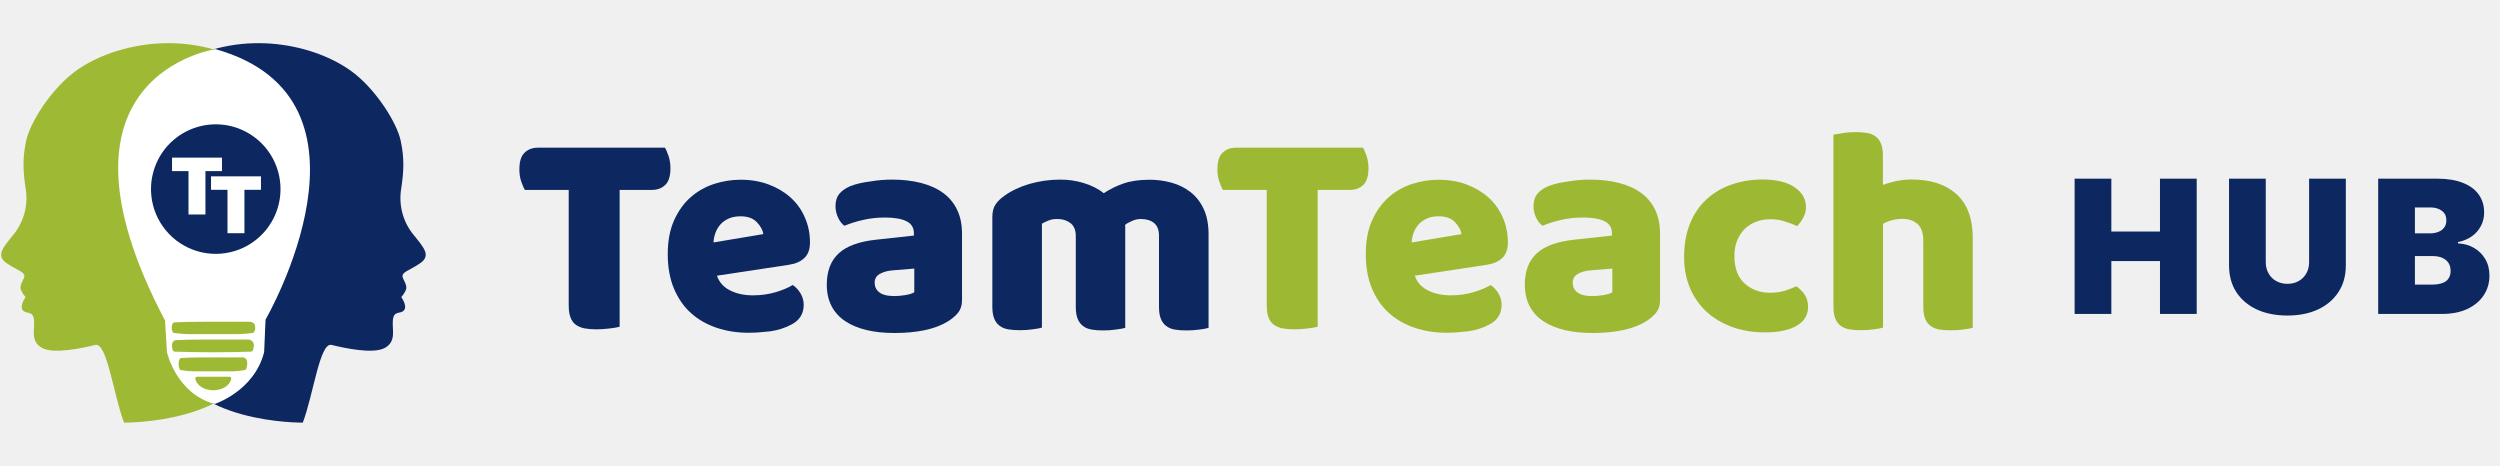
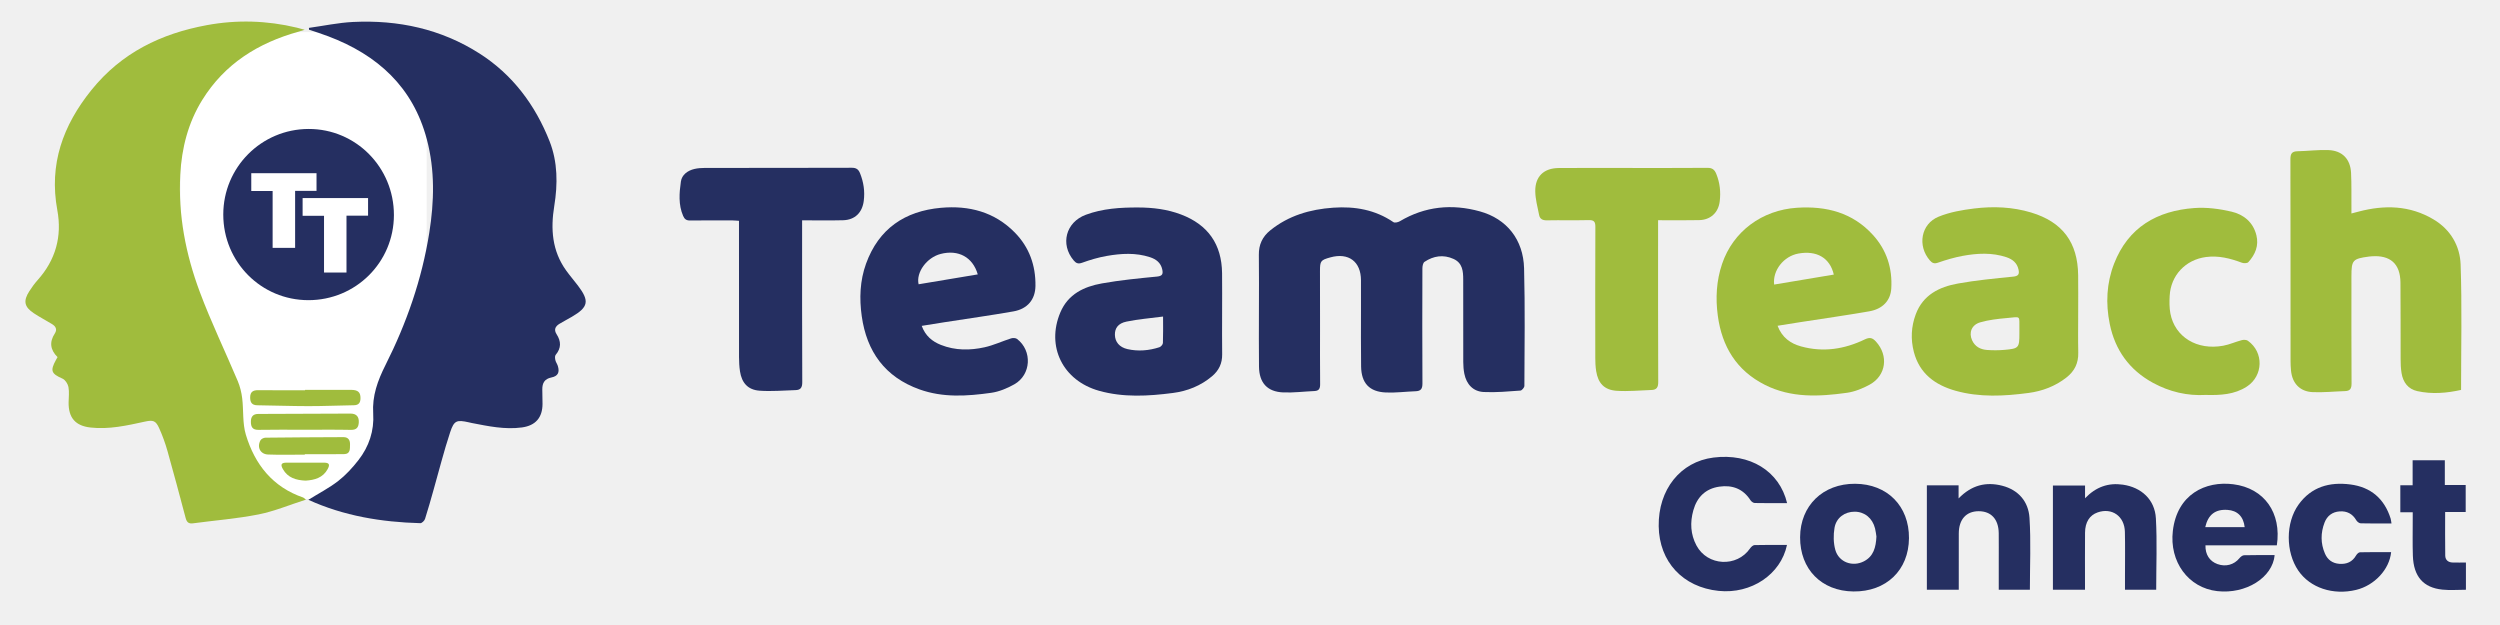
- <svg xmlns="http://www.w3.org/2000/svg" width="215" height="40" viewBox="0 0 215 40" fill="none">
-   <path fill-rule="evenodd" clip-rule="evenodd" d="M14.42 30.288C14.689 24.423 11.946 22.864 11.112 18.54C10.278 14.217 10.58 7.771 16.095 5.101C21.61 2.431 27.62 4.034 30.524 6.355C32.425 7.872 34.127 10.562 34.456 12.089C34.785 13.616 34.728 14.71 34.51 16.185C34.388 16.885 34.417 17.603 34.596 18.29C34.775 18.978 35.099 19.619 35.547 20.171C36.477 21.319 37.076 21.975 36.148 22.628C35.22 23.282 34.401 23.393 34.664 23.94C34.926 24.487 35.045 24.72 34.849 25.059C34.758 25.237 34.644 25.404 34.51 25.553C34.51 25.553 35.045 26.281 34.758 26.667C34.471 27.053 33.887 26.667 33.79 27.491C33.694 28.315 34.129 29.33 33.112 29.911C32.095 30.493 29.532 29.911 28.515 29.664C27.498 29.416 26.961 33.93 26.041 36.345C26.041 36.345 16.038 36.486 14.412 30.29" fill="#0D2860" />
-   <path fill-rule="evenodd" clip-rule="evenodd" d="M22.29 30.288C22.023 24.423 24.764 22.864 25.598 18.54C26.432 14.217 26.133 7.771 20.615 5.101C15.098 2.431 9.09 4.034 6.186 6.355C4.285 7.872 2.583 10.562 2.254 12.089C1.925 13.616 1.982 14.71 2.2 16.185C2.322 16.885 2.293 17.603 2.114 18.29C1.935 18.978 1.611 19.619 1.163 20.171C0.235 21.319 -0.366 21.975 0.562 22.628C1.49 23.282 2.309 23.393 2.046 23.94C1.784 24.487 1.668 24.72 1.861 25.059C1.952 25.237 2.066 25.404 2.2 25.553C2.2 25.553 1.668 26.281 1.952 26.667C2.237 27.053 2.823 26.667 2.92 27.491C3.016 28.315 2.581 29.33 3.598 29.911C4.615 30.493 7.178 29.911 8.195 29.664C9.212 29.416 9.748 33.93 10.669 36.345C10.669 36.345 20.672 36.486 22.298 30.29" fill="#9EB934" />
-   <path fill-rule="evenodd" clip-rule="evenodd" d="M18.522 4.23C18.522 4.23 3.063 6.457 14.192 27.563L14.358 30.285C14.358 30.285 15.155 33.871 18.468 34.739C18.468 34.739 21.862 33.645 22.716 30.285L22.837 27.484C22.837 27.484 33.83 8.521 18.522 4.222" fill="white" />
-   <path d="M14.994 28.637C15.568 28.714 16.147 28.748 16.726 28.738H17.532C17.802 28.738 18.079 28.738 18.349 28.738C18.619 28.738 18.898 28.738 19.165 28.738H19.974C20.553 28.748 21.132 28.714 21.706 28.637C21.758 28.632 21.806 28.609 21.842 28.573C21.913 28.459 21.95 28.328 21.95 28.194C21.95 28.06 21.913 27.929 21.842 27.815C21.836 27.805 21.828 27.797 21.818 27.791C21.725 27.733 21.623 27.693 21.516 27.672C21.487 27.668 21.458 27.668 21.429 27.672C21.125 27.672 20.798 27.672 20.439 27.672H18.992H17.542C16.511 27.672 15.741 27.684 15.046 27.719C15.013 27.718 14.98 27.724 14.949 27.737C14.919 27.749 14.891 27.767 14.868 27.791C14.8 27.911 14.764 28.048 14.764 28.186C14.764 28.325 14.8 28.462 14.868 28.582C14.904 28.622 14.955 28.647 15.009 28.652" fill="#9EB934" />
-   <path d="M14.88 30.151C14.902 30.181 14.93 30.205 14.964 30.221C14.997 30.237 15.034 30.245 15.07 30.243C16.06 30.275 17.171 30.295 18.309 30.295C19.447 30.295 20.566 30.275 21.545 30.243C21.583 30.245 21.621 30.238 21.655 30.221C21.689 30.204 21.718 30.178 21.738 30.146C21.776 30.055 21.951 29.582 21.694 29.34C21.602 29.261 21.488 29.213 21.367 29.201H21.32C21.026 29.201 20.709 29.201 20.353 29.201H18.953H17.547C16.558 29.201 15.815 29.216 15.135 29.251C15.092 29.252 15.051 29.263 15.014 29.283C14.652 29.471 14.816 30.025 14.88 30.161" fill="#9EB934" />
-   <path d="M20.937 30.735C20.92 30.733 20.904 30.733 20.887 30.735C20.64 30.735 20.363 30.735 20.058 30.735C19.663 30.735 19.254 30.735 18.858 30.735H17.656C16.802 30.735 16.172 30.75 15.59 30.787C15.561 30.788 15.533 30.796 15.507 30.811C15.482 30.825 15.46 30.845 15.444 30.869C15.33 31.151 15.33 31.466 15.444 31.747C15.456 31.768 15.472 31.786 15.492 31.799C15.512 31.812 15.534 31.821 15.558 31.824C16.031 31.908 16.511 31.945 16.99 31.933H17.644C17.861 31.933 18.087 31.933 18.307 31.933C18.527 31.933 18.75 31.933 18.967 31.933H19.623C20.102 31.945 20.581 31.908 21.053 31.824C21.08 31.82 21.105 31.81 21.126 31.794C21.148 31.778 21.165 31.757 21.177 31.733C21.221 31.616 21.345 31.136 21.177 30.891C21.121 30.816 21.039 30.765 20.947 30.748" fill="#9EB934" />
-   <path d="M19.737 32.401H16.948C16.925 32.401 16.901 32.406 16.88 32.416C16.858 32.427 16.84 32.442 16.825 32.46C16.81 32.479 16.8 32.501 16.795 32.524C16.79 32.547 16.791 32.571 16.797 32.594C16.971 33.262 17.698 33.561 18.341 33.561C18.985 33.561 19.715 33.262 19.885 32.594C19.891 32.571 19.892 32.547 19.887 32.524C19.883 32.501 19.873 32.479 19.859 32.461C19.844 32.442 19.826 32.427 19.805 32.416C19.784 32.406 19.76 32.401 19.737 32.401Z" fill="#9EB934" />
-   <path fill-rule="evenodd" clip-rule="evenodd" d="M21.152 11.334C22.127 11.848 22.927 12.639 23.452 13.608C23.977 14.576 24.203 15.679 24.101 16.776C23.999 17.873 23.575 18.915 22.881 19.771C22.187 20.626 21.255 21.257 20.203 21.583C19.151 21.909 18.026 21.916 16.97 21.602C15.914 21.288 14.975 20.669 14.271 19.821C13.567 18.974 13.13 17.937 13.016 16.841C12.902 15.745 13.114 14.64 13.628 13.665C14.317 12.359 15.497 11.379 16.908 10.942C18.318 10.505 19.845 10.646 21.152 11.334" fill="#0D2860" />
-   <path d="M19.091 13.556V14.715H17.668V18.446H16.211V14.715H14.796V13.556H19.091Z" fill="white" />
-   <path d="M22.444 15.165V16.323H21.021V20.055H19.564V16.323H18.148V15.165H22.444Z" fill="white" />
-   <path d="M45.142 16.332C45.026 16.142 44.92 15.889 44.814 15.573C44.709 15.256 44.667 14.908 44.667 14.559C44.667 13.895 44.814 13.42 45.11 13.135C45.405 12.85 45.785 12.702 46.25 12.702H57.184C57.3 12.892 57.405 13.145 57.511 13.462C57.616 13.789 57.658 14.127 57.658 14.475C57.658 15.14 57.511 15.615 57.215 15.9C56.92 16.185 56.54 16.332 56.075 16.332H53.289V28.1C53.11 28.153 52.814 28.206 52.424 28.248C52.033 28.3 51.643 28.322 51.263 28.322C50.883 28.322 50.535 28.29 50.25 28.237C49.954 28.174 49.711 28.068 49.511 27.921C49.31 27.773 49.163 27.562 49.057 27.287C48.952 27.013 48.909 26.665 48.909 26.221V16.332H45.142V16.332Z" fill="#0D2861" />
-   <path d="M64.392 28.618C63.41 28.618 62.492 28.48 61.648 28.195C60.803 27.91 60.065 27.499 59.442 26.939C58.809 26.38 58.323 25.673 57.965 24.829C57.606 23.984 57.426 22.982 57.426 21.852C57.426 20.734 57.606 19.773 57.965 18.961C58.323 18.159 58.798 17.494 59.379 16.977C59.959 16.459 60.635 16.079 61.384 15.826C62.133 15.584 62.904 15.457 63.695 15.457C64.582 15.457 65.384 15.594 66.112 15.868C66.84 16.143 67.463 16.512 67.991 16.987C68.518 17.462 68.93 18.032 69.215 18.697C69.51 19.362 69.658 20.079 69.658 20.86C69.658 21.441 69.5 21.874 69.183 22.18C68.867 22.486 68.423 22.686 67.853 22.771L61.658 23.71C61.848 24.269 62.218 24.692 62.788 24.977C63.358 25.261 64.012 25.399 64.74 25.399C65.426 25.399 66.07 25.314 66.682 25.135C67.294 24.955 67.79 24.744 68.17 24.512C68.434 24.681 68.666 24.924 68.846 25.23C69.025 25.536 69.12 25.863 69.12 26.201C69.12 26.971 68.772 27.541 68.065 27.91C67.526 28.195 66.925 28.396 66.26 28.491C65.606 28.565 64.983 28.618 64.392 28.618ZM63.695 18.602C63.294 18.602 62.946 18.665 62.65 18.802C62.355 18.94 62.123 19.108 61.933 19.33C61.753 19.541 61.616 19.784 61.521 20.048C61.426 20.312 61.373 20.576 61.363 20.85L65.648 20.132C65.595 19.794 65.415 19.457 65.099 19.119C64.772 18.771 64.307 18.602 63.695 18.602Z" fill="#0D2861" />
-   <path d="M76.729 15.446C77.637 15.446 78.45 15.541 79.199 15.731C79.938 15.921 80.582 16.206 81.099 16.586C81.626 16.966 82.027 17.451 82.312 18.042C82.597 18.633 82.734 19.319 82.734 20.121V25.831C82.734 26.274 82.608 26.633 82.376 26.918C82.133 27.203 81.848 27.435 81.51 27.646C80.423 28.311 78.893 28.638 76.919 28.638C76.033 28.638 75.231 28.554 74.524 28.385C73.817 28.216 73.204 27.963 72.698 27.625C72.191 27.288 71.79 26.855 71.516 26.327C71.241 25.799 71.104 25.187 71.104 24.491C71.104 23.319 71.442 22.422 72.128 21.789C72.814 21.156 73.88 20.776 75.315 20.617L78.597 20.259V20.079C78.597 19.583 78.386 19.235 77.954 19.024C77.531 18.813 76.909 18.707 76.107 18.707C75.474 18.707 74.851 18.77 74.249 18.908C73.648 19.045 73.109 19.214 72.624 19.414C72.402 19.267 72.223 19.024 72.075 18.718C71.927 18.401 71.853 18.074 71.853 17.736C71.853 17.293 71.959 16.945 72.17 16.681C72.381 16.417 72.698 16.195 73.13 16.005C73.616 15.815 74.186 15.689 74.851 15.604C75.516 15.488 76.138 15.446 76.729 15.446ZM76.93 25.462C77.215 25.462 77.531 25.43 77.869 25.377C78.207 25.314 78.471 25.24 78.629 25.134V23.098L76.824 23.245C76.349 23.277 75.969 23.383 75.674 23.551C75.368 23.72 75.22 23.974 75.22 24.311C75.22 24.649 75.347 24.923 75.611 25.134C75.874 25.346 76.307 25.462 76.93 25.462Z" fill="#0D2861" />
-   <path d="M91.188 15.446C91.874 15.446 92.55 15.541 93.204 15.742C93.858 15.942 94.439 16.227 94.924 16.617C95.431 16.28 95.99 15.995 96.613 15.784C97.236 15.562 97.995 15.457 98.882 15.457C99.515 15.457 100.138 15.541 100.75 15.71C101.362 15.879 101.9 16.143 102.375 16.512C102.85 16.881 103.23 17.356 103.515 17.968C103.8 18.57 103.937 19.309 103.937 20.174V28.195C103.768 28.248 103.505 28.301 103.146 28.343C102.787 28.396 102.417 28.417 102.027 28.417C101.658 28.417 101.33 28.396 101.035 28.343C100.739 28.29 100.497 28.195 100.296 28.037C100.096 27.889 99.937 27.678 99.832 27.414C99.726 27.15 99.674 26.813 99.674 26.38V20.29C99.674 19.784 99.536 19.414 99.251 19.182C98.966 18.95 98.586 18.834 98.101 18.834C97.869 18.834 97.615 18.887 97.352 19.003C97.088 19.119 96.887 19.224 96.75 19.351C96.771 19.414 96.771 19.478 96.771 19.541V19.71V28.195C96.592 28.248 96.317 28.301 95.959 28.343C95.6 28.396 95.23 28.417 94.871 28.417C94.502 28.417 94.175 28.396 93.879 28.343C93.584 28.29 93.341 28.195 93.141 28.037C92.94 27.889 92.782 27.678 92.676 27.414C92.571 27.15 92.518 26.813 92.518 26.38V20.29C92.518 19.784 92.36 19.414 92.054 19.182C91.748 18.95 91.378 18.834 90.935 18.834C90.629 18.834 90.376 18.876 90.154 18.971C89.932 19.066 89.753 19.151 89.605 19.235V28.174C89.436 28.227 89.172 28.28 88.814 28.322C88.455 28.375 88.085 28.396 87.695 28.396C87.326 28.396 86.998 28.375 86.703 28.322C86.407 28.269 86.165 28.174 85.964 28.016C85.763 27.868 85.605 27.657 85.5 27.393C85.394 27.129 85.341 26.791 85.341 26.359V18.665C85.341 18.211 85.436 17.842 85.626 17.567C85.816 17.293 86.08 17.04 86.418 16.808C86.988 16.396 87.695 16.069 88.539 15.815C89.383 15.573 90.27 15.446 91.188 15.446Z" fill="#0D2861" />
-   <path d="M105.172 16.332C105.056 16.142 104.95 15.889 104.845 15.573C104.739 15.256 104.697 14.908 104.697 14.559C104.697 13.895 104.845 13.42 105.14 13.135C105.436 12.85 105.816 12.702 106.28 12.702H117.214C117.33 12.892 117.436 13.145 117.541 13.462C117.647 13.789 117.689 14.127 117.689 14.475C117.689 15.14 117.541 15.615 117.246 15.9C116.95 16.185 116.57 16.332 116.106 16.332H113.32V28.1C113.14 28.153 112.845 28.206 112.454 28.248C112.064 28.3 111.673 28.322 111.293 28.322C110.913 28.322 110.565 28.29 110.28 28.237C109.985 28.174 109.742 28.068 109.541 27.921C109.341 27.773 109.193 27.562 109.088 27.287C108.982 27.013 108.94 26.665 108.94 26.221V16.332H105.172V16.332Z" fill="#9DB934" />
-   <path d="M124.422 28.618C123.441 28.618 122.523 28.48 121.678 28.195C120.834 27.91 120.095 27.499 119.472 26.939C118.839 26.38 118.354 25.673 117.995 24.829C117.636 23.984 117.457 22.982 117.457 21.852C117.457 20.734 117.636 19.773 117.995 18.961C118.354 18.159 118.829 17.494 119.409 16.977C119.99 16.459 120.665 16.079 121.414 15.826C122.164 15.584 122.934 15.457 123.715 15.457C124.602 15.457 125.414 15.594 126.132 15.868C126.86 16.143 127.483 16.512 128.011 16.987C128.538 17.462 128.95 18.032 129.235 18.697C129.53 19.362 129.678 20.079 129.678 20.86C129.678 21.441 129.52 21.874 129.203 22.18C128.887 22.486 128.443 22.686 127.873 22.771L121.678 23.71C121.858 24.269 122.238 24.692 122.808 24.977C123.377 25.261 124.032 25.399 124.76 25.399C125.446 25.399 126.09 25.314 126.702 25.135C127.314 24.955 127.81 24.744 128.19 24.512C128.454 24.681 128.686 24.924 128.865 25.23C129.045 25.536 129.14 25.863 129.14 26.201C129.14 26.971 128.792 27.541 128.084 27.91C127.546 28.195 126.945 28.396 126.28 28.491C125.636 28.565 125.013 28.618 124.422 28.618ZM123.726 18.602C123.325 18.602 122.976 18.665 122.691 18.802C122.396 18.94 122.164 19.108 121.974 19.33C121.794 19.541 121.657 19.784 121.562 20.048C121.467 20.312 121.414 20.576 121.404 20.85L125.689 20.132C125.636 19.794 125.457 19.457 125.14 19.119C124.813 18.771 124.348 18.602 123.726 18.602Z" fill="#9DB934" />
-   <path d="M136.76 15.446C137.667 15.446 138.48 15.541 139.229 15.731C139.968 15.921 140.612 16.206 141.129 16.586C141.657 16.966 142.058 17.451 142.343 18.042C142.628 18.633 142.765 19.319 142.765 20.121V25.831C142.765 26.274 142.638 26.633 142.406 26.918C142.163 27.203 141.878 27.435 141.541 27.646C140.454 28.311 138.923 28.638 136.95 28.638C136.063 28.638 135.261 28.554 134.554 28.385C133.847 28.216 133.235 27.963 132.728 27.625C132.222 27.288 131.821 26.855 131.546 26.327C131.272 25.799 131.135 25.187 131.135 24.491C131.135 23.319 131.472 22.422 132.158 21.789C132.844 21.156 133.91 20.776 135.346 20.617L138.628 20.259V20.079C138.628 19.583 138.417 19.235 137.984 19.024C137.562 18.813 136.939 18.707 136.137 18.707C135.504 18.707 134.881 18.77 134.28 18.908C133.678 19.045 133.129 19.214 132.654 19.414C132.433 19.267 132.253 19.024 132.106 18.718C131.958 18.401 131.884 18.074 131.884 17.736C131.884 17.293 131.989 16.945 132.201 16.681C132.412 16.417 132.728 16.195 133.161 16.005C133.646 15.815 134.216 15.689 134.881 15.604C135.546 15.488 136.169 15.446 136.76 15.446ZM136.96 25.462C137.245 25.462 137.562 25.43 137.9 25.377C138.237 25.314 138.501 25.24 138.659 25.134V23.098L136.855 23.245C136.38 23.277 136 23.383 135.704 23.551C135.398 23.72 135.251 23.974 135.251 24.311C135.251 24.649 135.377 24.923 135.641 25.134C135.905 25.346 136.338 25.462 136.96 25.462Z" fill="#9DB934" />
-   <path d="M152.253 18.855C151.831 18.855 151.44 18.919 151.06 19.056C150.68 19.193 150.364 19.393 150.079 19.657C149.804 19.921 149.583 20.248 149.414 20.639C149.245 21.029 149.161 21.483 149.161 22.011C149.161 23.066 149.456 23.858 150.047 24.386C150.638 24.913 151.366 25.177 152.211 25.177C152.707 25.177 153.15 25.114 153.509 24.998C153.878 24.881 154.205 24.755 154.49 24.618C154.817 24.86 155.071 25.114 155.24 25.399C155.408 25.684 155.493 26.011 155.493 26.401C155.493 27.098 155.166 27.636 154.511 28.016C153.857 28.396 152.96 28.586 151.799 28.586C150.744 28.586 149.794 28.428 148.939 28.111C148.084 27.794 147.356 27.362 146.744 26.792C146.132 26.222 145.657 25.536 145.33 24.744C144.992 23.942 144.833 23.066 144.833 22.095C144.833 20.977 145.013 19.995 145.372 19.151C145.731 18.306 146.216 17.62 146.839 17.072C147.451 16.523 148.169 16.122 148.981 15.847C149.794 15.573 150.649 15.436 151.556 15.436C152.759 15.436 153.688 15.658 154.332 16.101C154.986 16.544 155.313 17.114 155.313 17.811C155.313 18.127 155.24 18.433 155.081 18.718C154.934 19.003 154.754 19.235 154.554 19.446C154.269 19.309 153.931 19.183 153.53 19.056C153.15 18.919 152.717 18.855 152.253 18.855Z" fill="#9DB934" />
-   <path d="M169.667 28.184C169.498 28.237 169.234 28.29 168.875 28.332C168.516 28.385 168.147 28.406 167.756 28.406C167.387 28.406 167.06 28.385 166.764 28.332C166.469 28.279 166.226 28.184 166.026 28.026C165.825 27.878 165.667 27.667 165.561 27.404C165.456 27.14 165.403 26.791 165.403 26.369V20.712C165.403 20.016 165.234 19.53 164.886 19.245C164.548 18.96 164.126 18.823 163.619 18.823C163.282 18.823 162.965 18.865 162.669 18.95C162.363 19.034 162.121 19.14 161.941 19.256V28.174C161.772 28.227 161.509 28.279 161.15 28.322C160.791 28.375 160.421 28.396 160.031 28.396C159.662 28.396 159.334 28.375 159.039 28.322C158.743 28.269 158.501 28.174 158.3 28.016C158.1 27.868 157.941 27.657 157.836 27.393C157.73 27.129 157.677 26.781 157.677 26.359V11.583C157.857 11.552 158.131 11.499 158.49 11.446C158.849 11.383 159.218 11.362 159.577 11.362C159.947 11.362 160.274 11.383 160.569 11.435C160.865 11.488 161.107 11.583 161.308 11.742C161.509 11.889 161.667 12.1 161.772 12.364C161.878 12.628 161.931 12.966 161.931 13.399V15.9C162.152 15.815 162.479 15.72 162.923 15.604C163.366 15.499 163.851 15.435 164.39 15.435C166.047 15.435 167.334 15.858 168.263 16.702C169.192 17.546 169.656 18.791 169.656 20.459V28.184H169.667Z" fill="#9DB934" />
-   <path d="M178.417 27V15.364H181.576V19.909H185.758V15.364H188.917V27H185.758V22.454H181.576V27H178.417ZM198.583 15.364H201.742V22.818C201.742 23.704 201.53 24.472 201.106 25.119C200.685 25.763 200.098 26.261 199.344 26.614C198.591 26.962 197.716 27.136 196.719 27.136C195.716 27.136 194.837 26.962 194.083 26.614C193.329 26.261 192.742 25.763 192.322 25.119C191.905 24.472 191.697 23.704 191.697 22.818V15.364H194.856V22.546C194.856 22.905 194.935 23.227 195.094 23.511C195.253 23.792 195.473 24.011 195.753 24.171C196.038 24.329 196.36 24.409 196.719 24.409C197.083 24.409 197.405 24.329 197.685 24.171C197.966 24.011 198.185 23.792 198.344 23.511C198.503 23.227 198.583 22.905 198.583 22.546V15.364ZM204.524 27V15.364H209.569C210.455 15.364 211.2 15.483 211.802 15.722C212.408 15.96 212.864 16.297 213.171 16.733C213.482 17.169 213.637 17.682 213.637 18.273C213.637 18.701 213.542 19.091 213.353 19.443C213.167 19.796 212.906 20.091 212.569 20.329C212.232 20.564 211.838 20.727 211.387 20.818V20.932C211.887 20.951 212.342 21.078 212.751 21.312C213.16 21.544 213.486 21.864 213.728 22.273C213.971 22.678 214.092 23.155 214.092 23.704C214.092 24.341 213.925 24.907 213.592 25.403C213.262 25.9 212.792 26.29 212.183 26.574C211.573 26.858 210.846 27 210.001 27H204.524ZM207.683 24.477H209.16C209.69 24.477 210.088 24.379 210.353 24.182C210.618 23.981 210.751 23.686 210.751 23.296C210.751 23.023 210.688 22.792 210.563 22.602C210.438 22.413 210.26 22.269 210.029 22.171C209.802 22.072 209.527 22.023 209.205 22.023H207.683V24.477ZM207.683 20.068H208.978C209.255 20.068 209.499 20.025 209.711 19.938C209.923 19.85 210.088 19.725 210.205 19.562C210.327 19.396 210.387 19.193 210.387 18.954C210.387 18.595 210.258 18.32 210.001 18.131C209.743 17.938 209.417 17.841 209.024 17.841H207.683V20.068Z" fill="#0D2860" />
+ <svg xmlns="http://www.w3.org/2000/svg" version="1.1" x="0px" y="0px" viewBox="0 0 2000 500" style="enable-background:new 0 0 2000 500;" xml:space="preserve">
+   <style type="text/css">
+ 	.st0{fill:#FFFFFF;}
+ 	.st1{fill:#A0BC3D;}
+ 	.st2{fill:#252F61;}
+ </style>
+   <g id="Layer_2">
+     <rect x="144.39" y="25.7" class="st0" width="196.96" height="373.57" />
+   </g>
+   <g id="Layer_1">
+     <g>
+       <g>
+         <path class="st1" d="M46.04,285.7c-5.79-5.73-6.73-12-2.2-18.9c2.11-3.22,0.75-5.73-2.2-7.52c-4.83-2.94-9.87-5.57-14.58-8.69     c-7.69-5.09-8.61-9.84-3.58-17.66c1.98-3.07,4.14-6.08,6.57-8.8c14.44-16.12,19.71-34.9,15.8-56.04     c-6.77-36.62,4.44-67.7,27.3-96.07c24.02-29.81,55.67-45.16,92.37-51.91c24.09-4.43,48.07-3.71,71.89,2     c1.7,0.41,3.37,0.91,6.33,1.71c-2.39,0.75-3.57,1.15-4.76,1.48c-32.29,8.95-59.16,25.61-77.17,54.65     c-11.33,18.27-16.45,38.48-17.59,59.74c-1.74,32.46,4.39,63.84,15.66,93.98c9.01,24.11,20.28,47.38,30.3,71.13     c1.83,4.33,2.99,9.08,3.57,13.75c1.19,9.73,0.16,20.01,2.93,29.2c7.16,23.76,21.44,41.92,45.94,50.29     c0.25,0.09,0.45,0.33,2.18,1.64c-13.44,4.3-25.5,9.4-38.07,11.88c-17.26,3.4-34.91,4.76-52.38,7.11c-3.61,0.49-5-1.11-5.85-4.34     c-4.74-17.86-9.48-35.71-14.51-53.49c-1.76-6.21-3.97-12.36-6.63-18.24c-2.8-6.19-4.87-6.74-11.47-5.3     c-14.33,3.13-28.66,6.38-43.5,4.72c-12.05-1.35-17.63-7.78-17.51-19.99c0.04-4.16,0.64-8.44-0.13-12.45     c-0.48-2.49-2.55-5.7-4.75-6.67c-8.94-3.95-10-6.23-5.3-14.85C45.08,287.35,45.5,286.65,46.04,285.7z" />
+         <path class="st2" d="M246.68,399.84c8.23-5.09,16.56-9.38,23.84-15.02c6.1-4.73,11.5-10.64,16.26-16.76     c8.43-10.84,12.66-23.43,11.78-37.26c-0.9-14.11,3.57-26.34,9.86-38.82c16.84-33.41,29.09-68.55,34.99-105.66     c3.98-25.04,4.62-50.1-1.94-74.85c-11.1-41.86-39.36-67.46-78.72-82.38c-2.64-1-5.32-1.93-7.99-2.84     c-2.5-0.86-5.02-1.65-7.53-2.48c-0.03-0.49-0.07-0.98-0.1-1.47c11.78-1.63,23.51-4.15,35.34-4.73     c36.13-1.75,70.36,5.59,101.09,25.2c26.52,16.92,44.68,41.26,56.11,70.26c6.52,16.56,6.59,34.27,3.74,51.76     c-3,18.41-1.77,35.89,9.48,51.56c3.01,4.19,6.4,8.1,9.52,12.21c9.29,12.27,8.33,17.12-4.87,24.84c-3.3,1.93-6.71,3.68-9.98,5.66     c-3.31,2.01-4.64,4.68-2.28,8.34c3.66,5.67,3.81,11.11-0.76,16.51c-0.74,0.87-0.52,2.87-0.22,4.22c0.35,1.58,1.44,2.99,1.94,4.56     c1.62,5.14,0.18,8.22-5.08,9.28c-5.56,1.12-7.37,4.51-7.32,9.59c0.04,3.83,0.19,7.66,0.18,11.49     c-0.01,11.02-5.56,17.41-16.44,18.9c-13.63,1.86-26.86-0.98-40.11-3.54c-0.82-0.16-1.62-0.37-2.44-0.55     c-9.56-2.11-11.74-1.63-14.89,7.88c-5.01,15.12-8.87,30.62-13.24,45.95c-2.23,7.84-4.38,15.7-6.88,23.45     c-0.47,1.44-2.5,3.43-3.76,3.4C305.22,417.72,275.02,412.75,246.68,399.84z" />
+         <path class="st2" d="M1056.03,260.79c0,15.5-0.09,31,0.07,46.49c0.04,3.45-0.82,5.39-4.53,5.55c-8.29,0.36-16.6,1.43-24.87,1.11     c-12.82-0.49-19.33-7.6-19.5-20.56c-0.2-14.66-0.06-29.33-0.06-43.99c0-15.16,0.16-30.33-0.06-45.49     c-0.12-8.14,2.84-14.53,9.09-19.58c14.71-11.89,31.95-16.89,50.4-18.17c17.18-1.19,33.53,1.56,48.15,11.56     c1.08,0.74,3.73,0.12,5.14-0.71c20.24-12.01,41.77-14.08,64.1-7.88c21.39,5.93,34.71,22.49,35.31,45.61     c0.81,31.31,0.36,62.65,0.24,93.98c0,1.31-2,3.68-3.2,3.76c-9.76,0.69-19.58,1.62-29.32,1.14c-8.5-0.42-13.81-6.15-15.51-14.58     c-0.62-3.08-0.86-6.28-0.87-9.42c-0.07-22-0.06-43.99-0.04-65.99c0.01-6.74-0.58-13.24-7.74-16.48     c-8.13-3.68-16.01-2.47-23.24,2.35c-1.2,0.8-1.66,3.42-1.67,5.2c-0.1,30.66-0.15,61.32,0.03,91.99c0.03,4.23-1.14,6.16-5.41,6.31     c-7.96,0.28-15.95,1.36-23.88,1c-13.21-0.59-19.58-7.5-19.78-20.79c-0.23-15.33-0.08-30.66-0.09-45.99     c-0.01-7.67,0.01-15.33-0.01-23c-0.03-14.95-9.92-22.34-24.48-18.31c-7.78,2.15-8.32,2.87-8.32,10.93     C1056.03,231.46,1056.03,246.13,1056.03,260.79z" />
+         <path class="st1" d="M1881.14,170.78c2.42-0.63,3.96-1.03,5.5-1.44c20.91-5.56,41.27-5.13,60.33,6.28     c13.48,8.07,20.99,21.08,21.52,35.93c1.17,33.27,0.37,66.61,0.37,100.39c-11.62,2.57-23.29,3.54-34.97,0.97     c-7.47-1.65-11.47-7.13-12.66-14.49c-0.61-3.76-0.72-7.63-0.73-11.45c-0.08-20.33,0.08-40.66-0.13-60.98     c-0.16-15.05-8.18-22.08-23.25-20.93c-0.66,0.05-1.33,0.12-1.99,0.2c-12.97,1.72-13.98,2.86-13.98,15.64     c0,28.66-0.08,57.32,0.09,85.97c0.02,4.01-1.16,5.88-5.18,6.01c-8.63,0.27-17.28,1.2-25.88,0.83     c-10.24-0.45-16.43-7.1-17.37-17.25c-0.25-2.65-0.37-5.32-0.37-7.98c-0.02-53.65,0.03-107.3-0.11-160.95     c-0.01-4.37,1.02-6.45,5.68-6.53c8.29-0.15,16.59-1.28,24.85-0.93c11.01,0.46,17.44,7.2,17.99,18.21     c0.44,8.81,0.22,17.65,0.29,26.48C1881.15,166.5,1881.14,168.26,1881.14,170.78z" />
+         <path class="st2" d="M977.69,250.51c0,11-0.11,22,0.04,33c0.09,7.19-2.59,12.83-8.06,17.46c-9.09,7.68-19.79,11.91-31.28,13.4     c-19.7,2.56-39.55,3.72-59.02-1.7c-29.11-8.11-42.56-35.48-31.12-62.68c6.21-14.75,18.94-20.7,33.31-23.27     c14.57-2.6,29.37-4.04,44.11-5.47c4.48-0.44,4.86-2.32,4.12-5.74c-1.16-5.34-4.93-8.15-9.76-9.74     c-11.42-3.76-23.08-3.03-34.62-1.02c-6.69,1.17-13.31,3.13-19.7,5.44c-3.24,1.17-4.9,0.37-6.81-1.9     c-10.86-12.93-6.23-30.54,9.76-36.48c13.5-5.01,27.62-5.87,41.84-5.83c11.74,0.03,23.27,1.41,34.33,5.61     c21.58,8.19,32.56,23.82,32.83,46.95C977.79,229.18,977.68,239.84,977.69,250.51z M930.45,253.24     c-10.35,1.37-19.95,2.1-29.3,4.05c-6.75,1.4-9.37,5.38-9.23,10.65c0.15,5.6,3.62,9.89,10.06,11.35c8.6,1.95,17.2,1.19,25.55-1.5     c1.21-0.39,2.75-2.19,2.8-3.38C930.59,267.78,930.45,261.16,930.45,253.24z" />
+         <path class="st1" d="M1662.55,249.67c0,10.83-0.18,21.67,0.06,32.5c0.18,8.34-2.94,14.75-9.49,19.86     c-8.94,6.97-19.21,10.86-30.19,12.32c-19.55,2.61-39.23,3.67-58.51-1.75c-16.31-4.59-28.88-13.76-33.36-31.14     c-2.6-10.09-2.12-20.19,1.53-29.99c5.82-15.64,18.9-21.99,33.86-24.67c14.57-2.61,29.36-4.02,44.1-5.49     c4.31-0.43,5.04-2.11,4.26-5.69c-1.15-5.33-4.84-8.24-9.66-9.85c-11.57-3.86-23.38-3.21-35.09-1.05     c-6.68,1.23-13.28,3.2-19.71,5.43c-3,1.04-4.61,0.3-6.43-1.78c-10.17-11.64-7.23-29.24,6.98-35.03     c8.93-3.64,18.87-5.38,28.52-6.56c15.28-1.86,30.65-1.26,45.56,3.25c25.08,7.59,37.25,23.91,37.54,50.15     C1662.64,230.01,1662.55,239.84,1662.55,249.67z M1615.51,265.82c0-0.83,0.01-1.66,0-2.49c-0.18-11.21,1.61-9.95-9.84-8.91     c-7.23,0.65-14.59,1.44-21.52,3.46c-6.91,2.01-9.23,8.25-6.49,14.32c2.29,5.06,6.67,7.38,11.91,7.77     c4.61,0.34,9.31,0.33,13.91-0.07c11.59-1.01,12.03-1.62,12.03-13.08C1615.51,266.49,1615.51,266.16,1615.51,265.82z" />
+         <path class="st2" d="M737.37,260.69c2.93,7.98,8.36,12.48,15.41,15.26c11.42,4.51,23.25,4.45,34.93,1.86     c7.23-1.61,14.09-4.86,21.2-7.12c1.43-0.45,3.68-0.35,4.77,0.49c12.29,9.5,11.31,28.62-2.21,36.26     c-5.69,3.22-12.17,5.92-18.58,6.82c-19.18,2.71-38.49,3.99-57.28-2.74c-27.61-9.89-42.23-30.22-46.22-58.62     c-1.99-14.15-1.47-28.36,3.45-41.96c10.13-27.98,31.06-42.11,59.95-44.7c22.35-2,42.8,3.23,59.07,19.8     c11.57,11.78,16.71,26.29,16.51,42.64c-0.13,10.92-6.35,18.45-17.59,20.43c-18.37,3.23-36.85,5.81-55.28,8.68     C749.62,258.71,743.75,259.67,737.37,260.69z M782.21,219.52c-4.01-13.89-15.58-20-29.66-16.38     c-11.1,2.85-19.85,14.7-17.67,24.28C750.52,224.81,766.17,222.2,782.21,219.52z" />
+         <path class="st1" d="M1422.05,260.62c3.6,9.44,10.33,14.18,18.84,16.52c17.68,4.87,34.75,2.23,50.98-5.63     c4.1-1.98,6.26-1.15,8.93,1.79c10.2,11.2,8.15,27.21-5.09,34.43c-5.61,3.06-11.93,5.64-18.2,6.51     c-22.26,3.1-44.54,4.24-65.55-6.34c-22.79-11.48-34.4-30.7-37.72-55.37c-1.89-14.02-1.13-27.97,3.45-41.48     c8.76-25.83,31.83-43.04,59.96-44.85c23.39-1.5,44.45,3.83,60.76,21.82c10.95,12.08,15.59,26.61,14.61,42.8     c-0.58,9.62-6.87,16.37-17.61,18.24c-18.54,3.22-37.18,5.86-55.77,8.75C1433.97,258.69,1428.3,259.62,1422.05,260.62z      M1467.04,219.67c-3.1-13.43-13.69-19.45-28.3-16.84c-11.69,2.09-20.75,13.41-19.43,24.82     C1435.12,225,1450.91,222.36,1467.04,219.67z" />
+         <path class="st2" d="M641.69,176.26c0,2.26,0,3.89,0,5.52c0,41.33-0.08,82.65,0.12,123.98c0.02,4.32-1.33,6.22-5.37,6.33     c-9.61,0.27-19.28,1.17-28.83,0.46c-9.33-0.7-14.21-6.25-15.62-15.49c-0.57-3.77-0.76-7.62-0.77-11.44     c-0.06-34.33-0.03-68.65-0.03-102.98c0-1.81,0-3.62,0-5.98c-1.87-0.12-3.44-0.31-5.02-0.32c-11.33-0.02-22.66-0.11-33.99,0.06     c-2.98,0.05-4.52-0.98-5.67-3.66c-3.88-8.99-3.1-18.38-1.79-27.54c0.77-5.36,5.36-8.74,10.76-10.02     c2.72-0.64,5.61-0.83,8.42-0.84c39.16-0.05,78.32,0.01,117.48-0.13c3.61-0.01,5.39,1.22,6.68,4.47     c2.85,7.14,3.92,14.41,2.95,22.03c-1.21,9.42-7.08,15.22-16.53,15.48C663.84,176.48,653.18,176.26,641.69,176.26z" />
+         <path class="st1" d="M1326.47,176.18c0,2.4,0,4.2,0,5.99c0,41.15-0.07,82.29,0.11,123.44c0.02,4.26-1.27,6.25-5.38,6.38     c-9.28,0.31-18.6,1.25-27.82,0.65c-9.94-0.65-14.91-6.03-16.45-15.78c-0.54-3.43-0.7-6.96-0.7-10.44     c-0.05-34.98-0.09-69.97,0.06-104.95c0.02-4.13-1.09-5.48-5.3-5.38c-11.15,0.27-22.32-0.04-33.48,0.18     c-3.43,0.07-5.59-1.09-6.22-4.28c-1.25-6.31-3.01-12.66-3.08-19.02c-0.13-11.86,6.87-18.45,18.8-18.55     c17.32-0.15,34.65-0.05,51.97-0.05c22.32,0,44.65,0.09,66.97-0.09c3.83-0.03,5.67,1.4,7.05,4.77c2.93,7.15,3.68,14.5,2.78,22.06     c-1.08,8.99-7.34,14.79-16.43,14.99c-9.16,0.2-18.32,0.08-27.48,0.09C1330.25,176.18,1328.63,176.18,1326.47,176.18z" />
+         <path class="st2" d="M178.62,171.63c0-37.8,30.49-68.38,68.25-68.46c37.81-0.08,68.31,30.71,68.26,68.89     c-0.04,37.77-30.53,68.1-68.44,68.07C208.91,240.1,178.63,209.63,178.62,171.63z M218.1,152.82c0,15.39,0,30.42,0,45.49     c6.23,0,11.94,0,17.99,0c0-15.27,0-30.19,0-45.59c5.89,0,11.46,0,17.13,0c0-5.02,0-9.56,0-14.17c-17.6,0-34.82,0-52.2,0     c0,4.81,0,9.36,0,14.26C206.77,152.82,212.19,152.82,218.1,152.82z M294.45,158.45c-17.77,0-35,0-52.36,0c0,4.74,0,9.17,0,14.18     c5.72,0,11.27,0,17.13,0c0,15.47,0,30.37,0,45.42c6.09,0,11.83,0,17.97,0c0-15.2,0-30.11,0-45.54c5.93,0,11.49,0,17.26,0     C294.45,167.57,294.45,163.16,294.45,158.45z" />
+         <path class="st1" d="M1764.49,315.95c-14.49,0.83-28.82-2.43-42.12-9.68c-18.84-10.27-30.32-26.19-34.58-47.14     c-3.32-16.33-2.57-32.62,3.49-48.21c11.32-29.13,34.38-42.31,64.2-44.49c9.77-0.71,20,0.62,29.6,2.85     c9.71,2.26,17.41,8.33,20.03,18.91c2.09,8.42-0.95,15.44-6.42,21.52c-0.86,0.96-3.62,1.05-5.11,0.49     c-9.31-3.48-18.69-5.91-28.78-4.58c-16.37,2.15-28.25,14.68-29.07,31.22c-0.23,4.63-0.28,9.41,0.58,13.93     c3.59,18.87,21.34,29.69,42.3,25.8c5.02-0.93,9.8-3.13,14.76-4.44c1.52-0.4,3.73-0.38,4.91,0.46     c12.89,9.13,12.44,28.06-0.84,36.69C1787.6,315.66,1776.47,316.27,1764.49,315.95z" />
+         <path class="st2" d="M1429.68,402.51c-8.93,0-17.41,0.09-25.88-0.1c-1.17-0.03-2.71-1.14-3.39-2.2     c-5.93-9.22-14.6-12.4-24.97-10.89c-10.99,1.6-17.81,8.33-20.78,18.96c-2.71,9.67-2.25,19.2,2.51,28.11     c8.81,16.49,32.32,17.65,42.89,2.33c0.81-1.18,2.33-2.61,3.56-2.65c8.63-0.23,17.27-0.12,25.97-0.12     c-4.94,23.63-28.63,39.44-54.66,36.76c-28.67-2.95-47.55-23.3-47.97-51.71c-0.43-29.32,17.32-51.6,43.78-54.95     C1399.88,362.37,1423.55,376.76,1429.68,402.51z" />
+         <path class="st2" d="M1821.47,436.29c-9.72,0-19.21,0-28.69,0c-9.48,0-18.95,0-28.41,0c-0.2,7.33,3.31,12.69,9.56,14.96     c6.65,2.41,13.26,0.58,17.56-4.62c0.93-1.12,2.48-2.41,3.77-2.44c8.14-0.22,16.3-0.11,24.47-0.11     c-1.68,18.08-23.07,31.39-45.94,28.82c-23.15-2.61-38.44-23.56-35.51-48.25c3.46-29.21,26.05-40.08,48.39-37.24     C1811.47,390.57,1825.4,410.31,1821.47,436.29z M1764.19,421.73c10.71,0,21.12,0,31.55,0c-0.96-8.54-5.8-13.3-13.78-13.82     C1772.26,407.27,1766.47,411.7,1764.19,421.73z" />
+         <path class="st2" d="M1527.18,430.53c-0.18,25.64-18.21,42.94-44.46,42.64c-25.54-0.29-42.76-17.81-42.64-43.39     c0.12-25.28,18.24-42.89,44-42.76C1509.83,387.15,1527.36,404.85,1527.18,430.53z M1501.14,429.19c-0.25-1.52-0.5-4.01-1.09-6.41     c-2.06-8.29-8.38-13.41-16.36-13.42c-7.84-0.01-14.69,4.76-16.08,12.93c-0.97,5.69-0.9,12.05,0.63,17.57     c2.75,9.94,13.85,13.94,22.99,9.14C1498.78,445.03,1500.73,437.99,1501.14,429.19z" />
+         <path class="st2" d="M1541.49,388.27c8.48,0,16.61,0,25.38,0c0,3.16,0,6.32,0,10.48c10.32-10.66,21.91-13.52,34.92-10.16     c13.12,3.39,20.96,12.78,21.8,25.63c1.23,19.02,0.32,38.18,0.32,57.56c-7.87,0-16.11,0-24.91,0c0-7.44,0-14.87,0-22.31     c0-7.66,0.07-15.33-0.02-22.99c-0.14-11.12-6.1-17.55-16.08-17.51c-9.91,0.04-15.81,6.52-15.87,17.72     c-0.08,14.96-0.02,29.91-0.02,45.11c-8.61,0-16.88,0-25.52,0C1541.49,444.17,1541.49,416.47,1541.49,388.27z" />
+         <path class="st2" d="M1668,471.79c-8.94,0-17.21,0-25.67,0c0-27.84,0-55.42,0-83.34c8.51,0,16.88,0,25.71,0     c0,3.17,0,6.23,0,10.14c8.77-9.11,18.7-12.54,30.32-10.85c14.78,2.15,25.52,11.96,26.35,26.94c1.05,18.88,0.25,37.86,0.25,57.09     c-7.9,0-16.15,0-24.97,0c0-3.73,0-7.5,0-11.27c0-11.66,0.19-23.33-0.07-34.98c-0.28-12.59-10.37-19.63-21.87-15.58     c-6.39,2.25-9.96,7.81-10.02,16.23c-0.1,13.49-0.03,26.99-0.03,40.48C1668,468.27,1668,469.9,1668,471.79z" />
+         <path class="st2" d="M1913.19,418.77c-8.66,0-16.64,0.11-24.62-0.11c-1.24-0.03-2.89-1.32-3.56-2.48     c-3.01-5.19-7.5-7.46-13.29-7.07c-5.85,0.4-10.03,3.56-12.1,8.99c-3.15,8.24-3.18,16.61,0.33,24.76     c2.13,4.95,6.02,7.81,11.54,8.21c5.83,0.42,10.38-1.51,13.4-6.75c0.64-1.1,2.03-2.48,3.1-2.5c8.29-0.21,16.58-0.11,24.91-0.11     c-1.34,13.86-13.35,26.65-27.96,30.19c-18.51,4.49-36.87-1.63-46.31-15.43c-10.16-14.85-10.24-38.24,0.21-52.79     c10.23-14.25,24.85-18.26,41.43-16.12c16.42,2.12,27.23,11.4,32.23,27.27C1912.82,415.9,1912.89,417.05,1913.19,418.77z" />
+         <path class="st2" d="M1920.26,409.83c0-7.61,0-14.39,0-21.63c3.27,0,6.35,0,9.84,0c0-6.86,0-13.27,0-19.99     c8.68,0,16.94,0,25.76,0c0,6.3,0,12.85,0,19.77c5.8,0,11.07,0,16.69,0c0,7.27,0,14.17,0,21.64c-5.26,0-10.65,0-16.43,0     c0,12.01-0.11,23.45,0.07,34.89c0.05,3.48,2.39,5.4,5.9,5.5c3.46,0.1,6.93,0.02,10.65,0.02c0,7.45,0,14.51,0,21.77     c-6.39,0-12.73,0.55-18.93-0.11c-15.25-1.61-22.94-10.54-23.51-27.04c-0.34-9.81-0.1-19.65-0.12-29.47c0-1.63,0-3.26,0-5.37     C1926.74,409.83,1923.67,409.83,1920.26,409.83z" />
+         <path class="st1" d="M244.01,311.87c12.33,0,24.66-0.05,36.99,0.02c5.4,0.03,7.4,1.96,7.4,6.57c-0.01,3.52-1.27,5.67-5.22,5.73     c-12.15,0.19-24.3,0.73-36.44,0.72c-13.65-0.01-27.29-0.52-40.94-0.69c-4.46-0.06-5.72-2.55-5.67-6.43     c0.05-4.27,2.31-5.7,6.41-5.65c12.49,0.14,24.99,0.05,37.49,0.05C244.01,312.09,244.01,311.98,244.01,311.87z" />
+         <path class="st1" d="M243.74,343.8c-12.31,0-24.62-0.16-36.92,0.08c-4.83,0.09-6.09-2.36-6.12-6.4     c-0.03-3.95,1.59-6.32,5.88-6.33c24.61-0.09,49.23-0.26,73.84-0.28c4.65,0,6.79,2.45,6.62,6.84c-0.15,4.09-1.68,6.29-6.38,6.19     C268.36,343.63,256.05,343.8,243.74,343.8z" />
+         <path class="st1" d="M243.84,363.71c-9.82,0-19.65,0.29-29.45-0.1c-6.15-0.25-8.99-5.89-6.02-11.34     c0.62-1.13,2.61-2.12,3.99-2.13c20.81-0.25,41.62-0.35,62.43-0.43c3.85-0.02,5.33,2.45,5.23,5.87c-0.11,3.38,0.46,7.64-4.76,7.72     c-10.47,0.16-20.94,0.05-31.42,0.05C243.84,363.46,243.84,363.59,243.84,363.71z" />
+         <path class="st1" d="M244.48,384.51c-7.48-0.34-14.21-2.18-18.18-9.24c-2.1-3.73-1.25-5.13,3-5.15c9.95-0.06,19.9-0.07,29.86,0     c4.18,0.03,5,1.44,2.94,5.2C258.29,382.27,251.7,384.04,244.48,384.51z" />
+       </g>
+     </g>
+   </g>
</svg>
